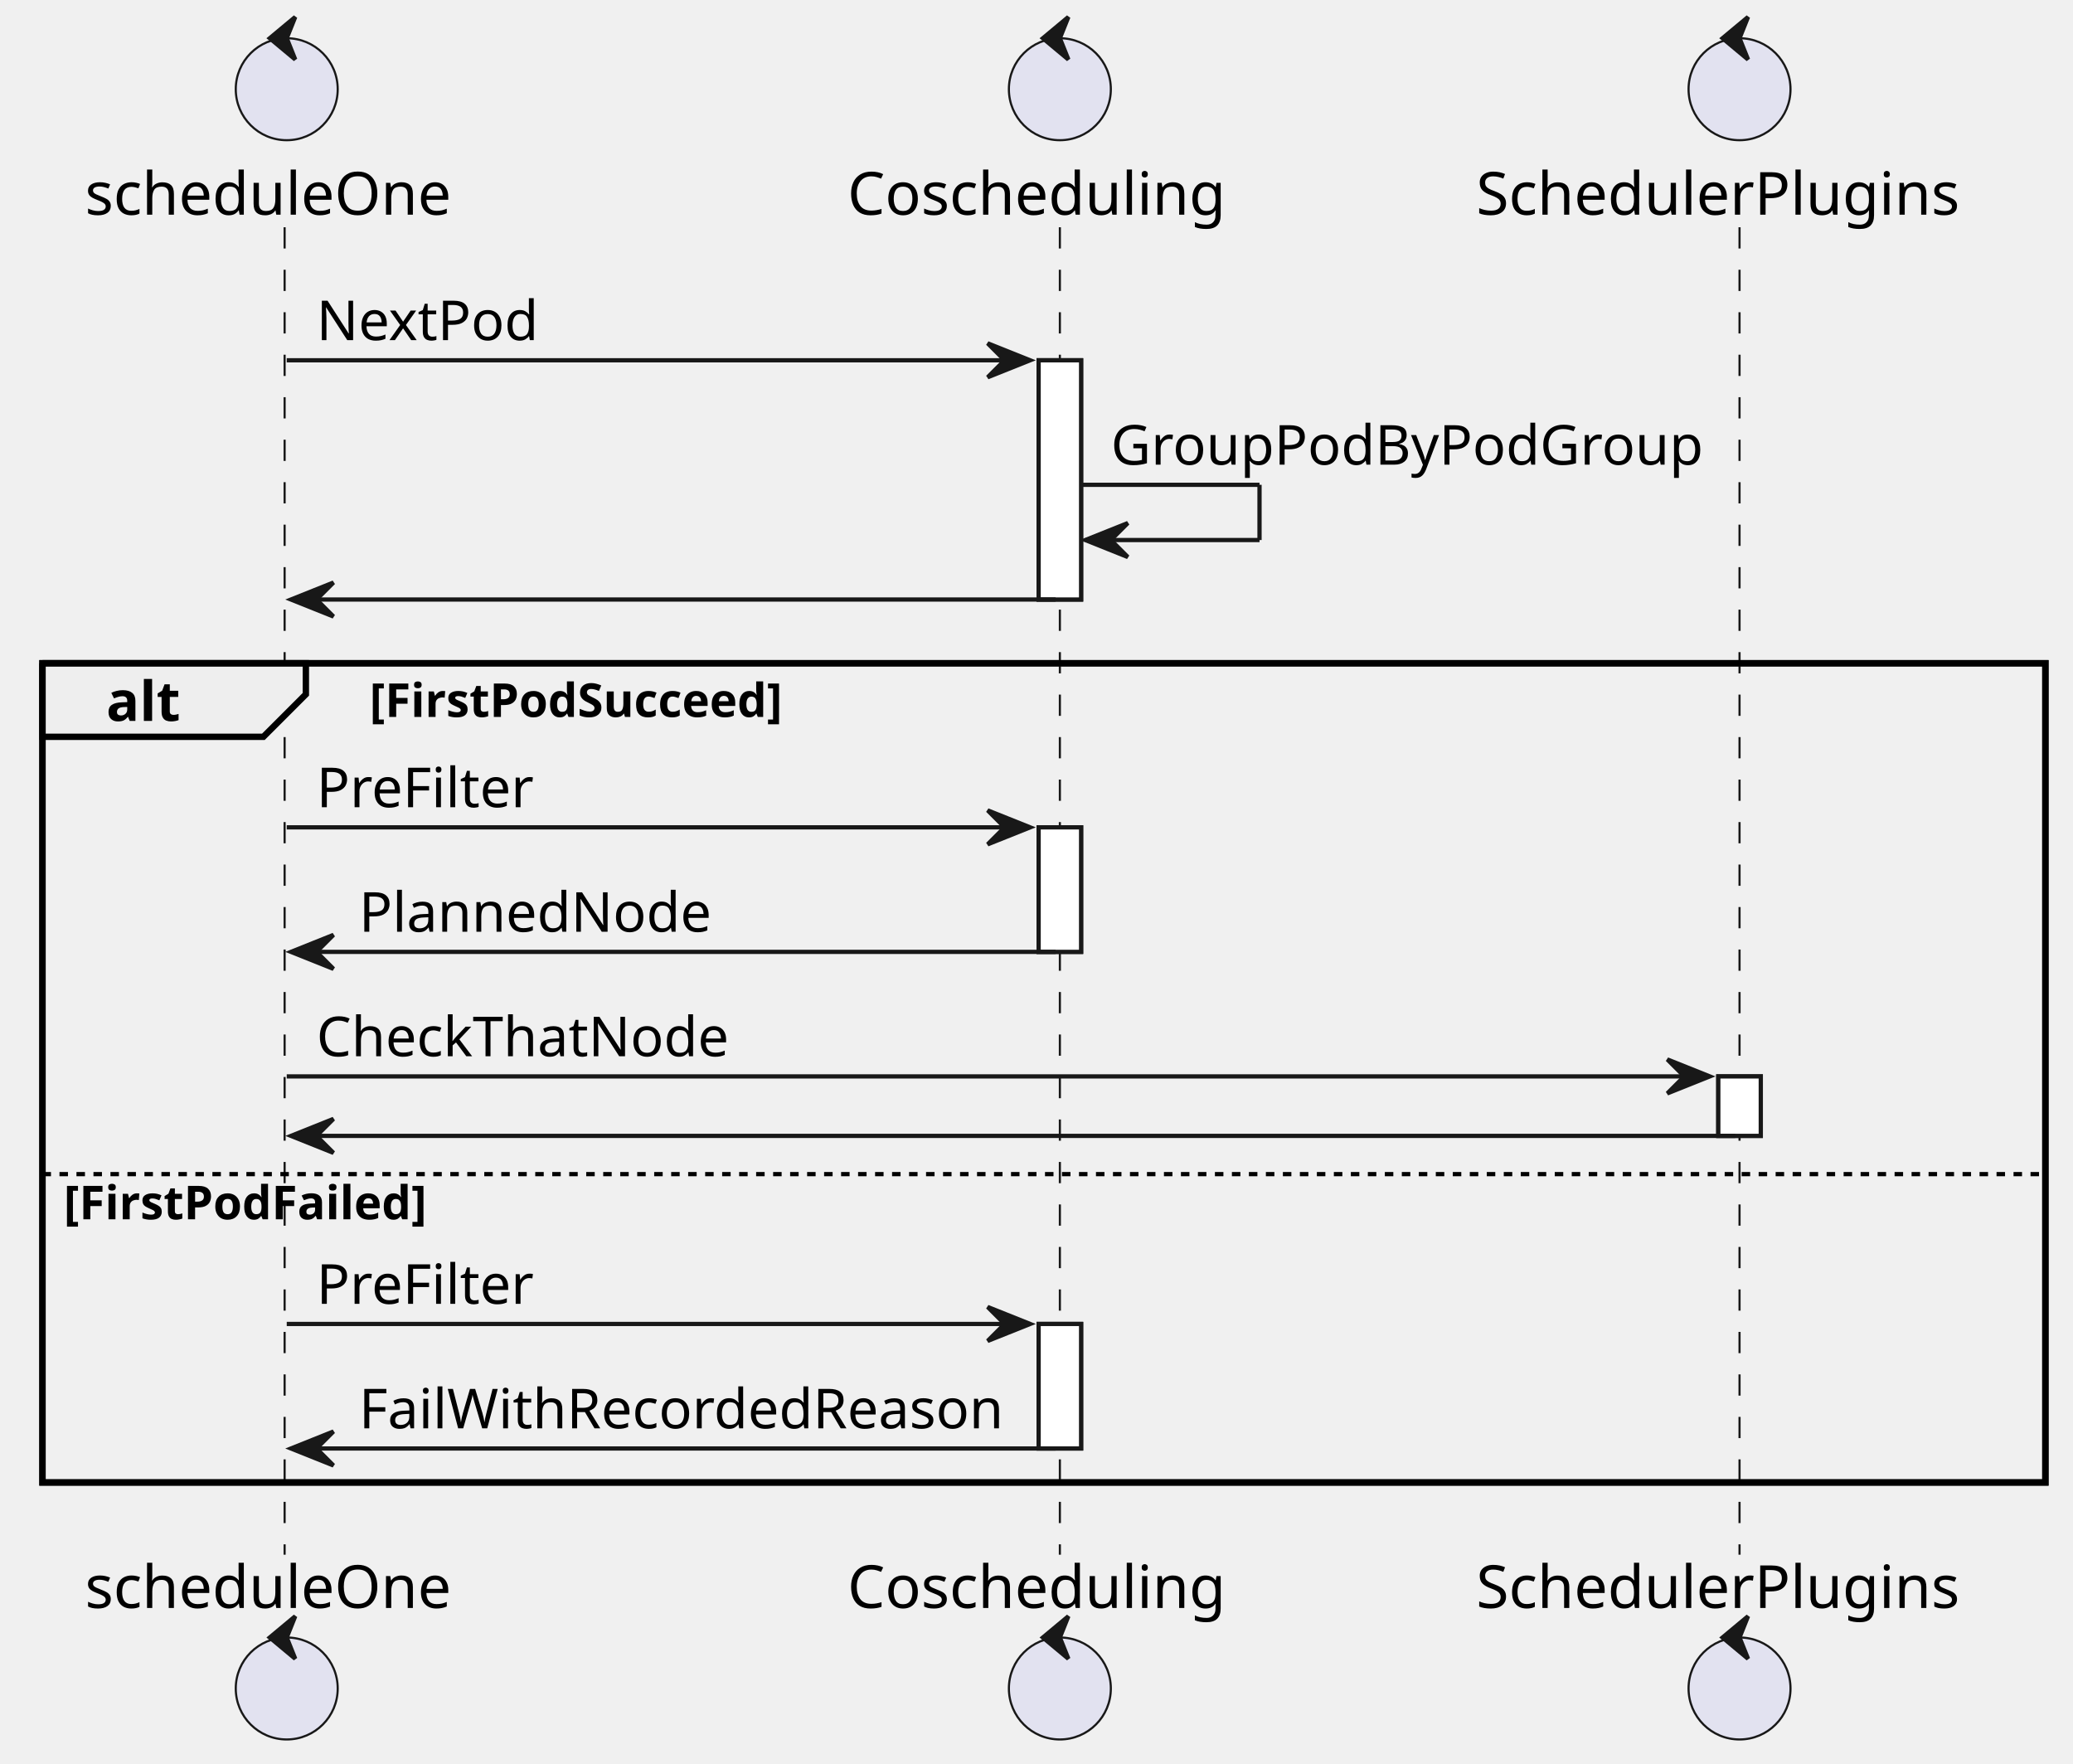
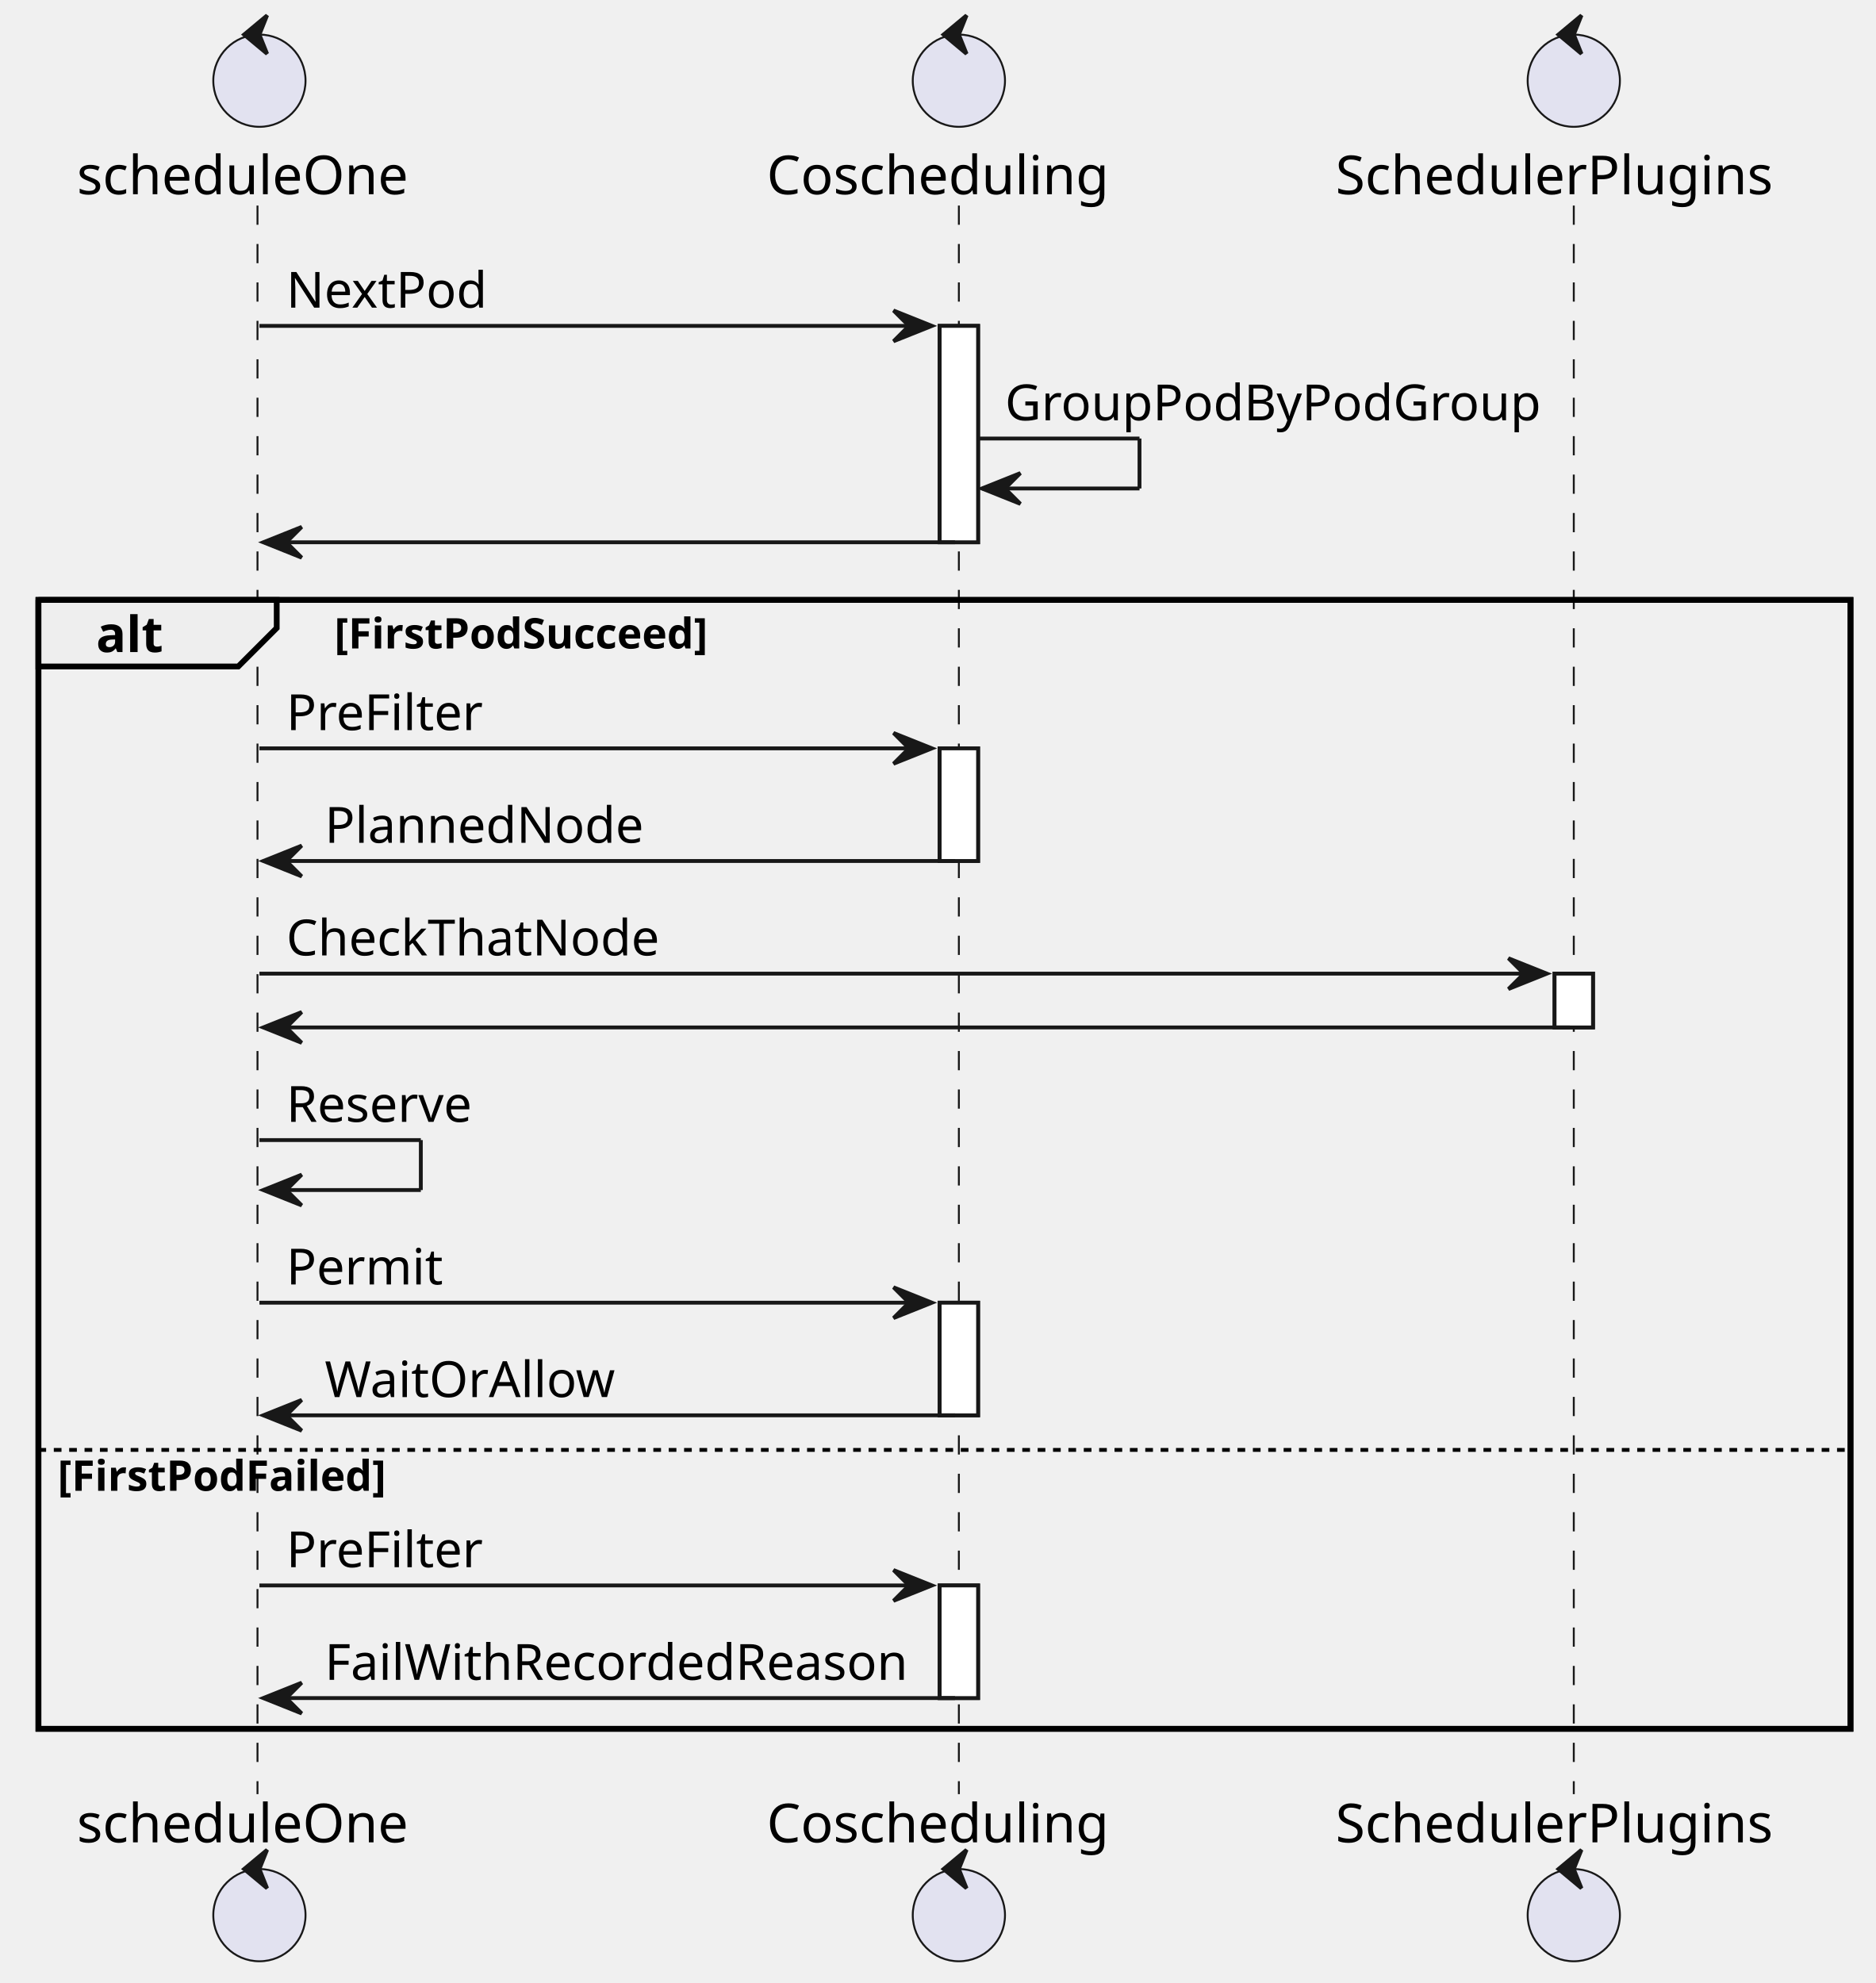
- <svg xmlns="http://www.w3.org/2000/svg" contentStyleType="text/css" height="415px" preserveAspectRatio="none" style="width:488px;height:415px;background:#FFFFFF;" version="1.1" viewBox="0 0 488 415" width="488px" zoomAndPan="magnify">
+ <svg xmlns="http://www.w3.org/2000/svg" contentStyleType="text/css" height="516px" preserveAspectRatio="none" style="width:488px;height:516px;background:#FFFFFF;" version="1.1" viewBox="0 0 488 516" width="488px" zoomAndPan="magnify">
  <defs />
  <g>
    <rect fill="#FFFFFF" height="56.31" style="stroke:#181818;stroke-width:1.0;" width="10" x="244.5" y="84.799" />
    <rect fill="#FFFFFF" height="29.311" style="stroke:#181818;stroke-width:1.0;" width="10" x="244.5" y="194.731" />
-     <rect fill="#FFFFFF" height="29.311" style="stroke:#181818;stroke-width:1.0;" width="10" x="244.5" y="311.617" />
+     <rect fill="#FFFFFF" height="29.311" style="stroke:#181818;stroke-width:1.0;" width="10" x="244.5" y="338.973" />
+     <rect fill="#FFFFFF" height="29.311" style="stroke:#181818;stroke-width:1.0;" width="10" x="244.5" y="412.549" />
    <rect fill="#FFFFFF" height="14" style="stroke:#181818;stroke-width:1.0;" width="10" x="404.5" y="253.352" />
-     <rect fill="none" height="192.818" style="stroke:#000000;stroke-width:1.5;" width="471.5" x="10" y="156.109" />
-     <line style="stroke:#181818;stroke-width:0.5;stroke-dasharray:5.0,5.0;" x1="67" x2="67" y1="53.488" y2="365.928" />
-     <line style="stroke:#181818;stroke-width:0.5;stroke-dasharray:5.0,5.0;" x1="249.5" x2="249.5" y1="53.488" y2="365.928" />
-     <line style="stroke:#181818;stroke-width:0.5;stroke-dasharray:5.0,5.0;" x1="409.5" x2="409.5" y1="53.488" y2="365.928" />
+     <rect fill="none" height="293.75" style="stroke:#000000;stroke-width:1.5;" width="471.5" x="10" y="156.109" />
+     <line style="stroke:#181818;stroke-width:0.5;stroke-dasharray:5.0,5.0;" x1="67" x2="67" y1="53.488" y2="466.859" />
+     <line style="stroke:#181818;stroke-width:0.5;stroke-dasharray:5.0,5.0;" x1="249.5" x2="249.5" y1="53.488" y2="466.859" />
+     <line style="stroke:#181818;stroke-width:0.5;stroke-dasharray:5.0,5.0;" x1="409.5" x2="409.5" y1="53.488" y2="466.859" />
    <text fill="#000000" font-family="sans-serif" font-size="14" lengthAdjust="spacing" textLength="89" x="20" y="50.535">scheduleOne</text>
    <ellipse cx="67.5" cy="21" fill="#E2E2F0" rx="12" ry="12" style="stroke:#181818;stroke-width:0.5;" />
    <polygon fill="#181818" points="63.5,9,69.5,4,67.5,9,69.5,14,63.5,9" style="stroke:#181818;stroke-width:1.0;" />
-     <text fill="#000000" font-family="sans-serif" font-size="14" lengthAdjust="spacing" textLength="89" x="20" y="378.463">scheduleOne</text>
-     <ellipse cx="67.5" cy="397.416" fill="#E2E2F0" rx="12" ry="12" style="stroke:#181818;stroke-width:0.5;" />
-     <polygon fill="#181818" points="63.5,385.416,69.5,380.416,67.5,385.416,69.5,390.416,63.5,385.416" style="stroke:#181818;stroke-width:1.0;" />
+     <text fill="#000000" font-family="sans-serif" font-size="14" lengthAdjust="spacing" textLength="89" x="20" y="479.394">scheduleOne</text>
+     <ellipse cx="67.5" cy="498.348" fill="#E2E2F0" rx="12" ry="12" style="stroke:#181818;stroke-width:0.5;" />
+     <polygon fill="#181818" points="63.5,486.348,69.5,481.348,67.5,486.348,69.5,491.348,63.5,486.348" style="stroke:#181818;stroke-width:1.0;" />
    <text fill="#000000" font-family="sans-serif" font-size="14" lengthAdjust="spacing" textLength="94" x="199.5" y="50.535">Coscheduling</text>
    <ellipse cx="249.5" cy="21" fill="#E2E2F0" rx="12" ry="12" style="stroke:#181818;stroke-width:0.5;" />
    <polygon fill="#181818" points="245.5,9,251.5,4,249.5,9,251.5,14,245.5,9" style="stroke:#181818;stroke-width:1.0;" />
-     <text fill="#000000" font-family="sans-serif" font-size="14" lengthAdjust="spacing" textLength="94" x="199.5" y="378.463">Coscheduling</text>
-     <ellipse cx="249.5" cy="397.416" fill="#E2E2F0" rx="12" ry="12" style="stroke:#181818;stroke-width:0.5;" />
-     <polygon fill="#181818" points="245.5,385.416,251.5,380.416,249.5,385.416,251.5,390.416,245.5,385.416" style="stroke:#181818;stroke-width:1.0;" />
+     <text fill="#000000" font-family="sans-serif" font-size="14" lengthAdjust="spacing" textLength="94" x="199.5" y="479.394">Coscheduling</text>
+     <ellipse cx="249.5" cy="498.348" fill="#E2E2F0" rx="12" ry="12" style="stroke:#181818;stroke-width:0.5;" />
+     <polygon fill="#181818" points="245.5,486.348,251.5,481.348,249.5,486.348,251.5,491.348,245.5,486.348" style="stroke:#181818;stroke-width:1.0;" />
    <text fill="#000000" font-family="sans-serif" font-size="14" lengthAdjust="spacing" textLength="118" x="347.5" y="50.535">SchedulerPlugins</text>
    <ellipse cx="409.5" cy="21" fill="#E2E2F0" rx="12" ry="12" style="stroke:#181818;stroke-width:0.5;" />
    <polygon fill="#181818" points="405.5,9,411.5,4,409.5,9,411.5,14,405.5,9" style="stroke:#181818;stroke-width:1.0;" />
-     <text fill="#000000" font-family="sans-serif" font-size="14" lengthAdjust="spacing" textLength="118" x="347.5" y="378.463">SchedulerPlugins</text>
-     <ellipse cx="409.5" cy="397.416" fill="#E2E2F0" rx="12" ry="12" style="stroke:#181818;stroke-width:0.5;" />
-     <polygon fill="#181818" points="405.5,385.416,411.5,380.416,409.5,385.416,411.5,390.416,405.5,385.416" style="stroke:#181818;stroke-width:1.0;" />
+     <text fill="#000000" font-family="sans-serif" font-size="14" lengthAdjust="spacing" textLength="118" x="347.5" y="479.394">SchedulerPlugins</text>
+     <ellipse cx="409.5" cy="498.348" fill="#E2E2F0" rx="12" ry="12" style="stroke:#181818;stroke-width:0.5;" />
+     <polygon fill="#181818" points="405.5,486.348,411.5,481.348,409.5,486.348,411.5,491.348,405.5,486.348" style="stroke:#181818;stroke-width:1.0;" />
    <rect fill="#FFFFFF" height="56.31" style="stroke:#181818;stroke-width:1.0;" width="10" x="244.5" y="84.799" />
    <rect fill="#FFFFFF" height="29.311" style="stroke:#181818;stroke-width:1.0;" width="10" x="244.5" y="194.731" />
-     <rect fill="#FFFFFF" height="29.311" style="stroke:#181818;stroke-width:1.0;" width="10" x="244.5" y="311.617" />
+     <rect fill="#FFFFFF" height="29.311" style="stroke:#181818;stroke-width:1.0;" width="10" x="244.5" y="338.973" />
+     <rect fill="#FFFFFF" height="29.311" style="stroke:#181818;stroke-width:1.0;" width="10" x="244.5" y="412.549" />
    <rect fill="#FFFFFF" height="14" style="stroke:#181818;stroke-width:1.0;" width="10" x="404.5" y="253.352" />
    <polygon fill="#181818" points="232.5,80.799,242.5,84.799,232.5,88.799,236.5,84.799" style="stroke:#181818;stroke-width:1.0;" />
    <line style="stroke:#181818;stroke-width:1.0;" x1="67.5" x2="238.5" y1="84.799" y2="84.799" />
    <text fill="#000000" font-family="sans-serif" font-size="13" lengthAdjust="spacing" textLength="53" x="74.5" y="80.057">NextPod</text>
    <line style="stroke:#181818;stroke-width:1.0;" x1="254.5" x2="296.5" y1="114.109" y2="114.109" />
    <line style="stroke:#181818;stroke-width:1.0;" x1="296.5" x2="296.5" y1="114.109" y2="127.109" />
    <line style="stroke:#181818;stroke-width:1.0;" x1="255.5" x2="296.5" y1="127.109" y2="127.109" />
    <polygon fill="#181818" points="265.5,123.109,255.5,127.109,265.5,131.109,261.5,127.109" style="stroke:#181818;stroke-width:1.0;" />
    <text fill="#000000" font-family="sans-serif" font-size="13" lengthAdjust="spacing" textLength="136" x="261.5" y="109.367">GroupPodByPodGroup</text>
    <polygon fill="#181818" points="78.5,137.109,68.5,141.109,78.5,145.109,74.5,141.109" style="stroke:#181818;stroke-width:1.0;" />
    <line style="stroke:#181818;stroke-width:1.0;" x1="72.5" x2="248.5" y1="141.109" y2="141.109" />
    <path d="M10,156.109 L72,156.109 L72,163.42 L62,173.42 L10,173.42 L10,156.109 " fill="#EEEEEE" style="stroke:#000000;stroke-width:1.5;" />
-     <rect fill="none" height="192.818" style="stroke:#000000;stroke-width:1.5;" width="471.5" x="10" y="156.109" />
+     <rect fill="none" height="293.75" style="stroke:#000000;stroke-width:1.5;" width="471.5" x="10" y="156.109" />
    <text fill="#000000" font-family="sans-serif" font-size="13" font-weight="bold" lengthAdjust="spacing" textLength="17" x="25" y="169.678">alt</text>
    <text fill="#000000" font-family="sans-serif" font-size="11" font-weight="bold" lengthAdjust="spacing" textLength="98" x="87" y="168.744">[FirstPodSucceed]</text>
    <polygon fill="#181818" points="232.5,190.731,242.5,194.731,232.5,198.731,236.5,194.731" style="stroke:#181818;stroke-width:1.0;" />
    <line style="stroke:#181818;stroke-width:1.0;" x1="67.5" x2="238.5" y1="194.731" y2="194.731" />
    <text fill="#000000" font-family="sans-serif" font-size="13" lengthAdjust="spacing" textLength="51" x="74.5" y="189.988">PreFilter</text>
    <polygon fill="#181818" points="78.5,220.041,68.5,224.041,78.5,228.041,74.5,224.041" style="stroke:#181818;stroke-width:1.0;" />
    <line style="stroke:#181818;stroke-width:1.0;" x1="72.5" x2="248.5" y1="224.041" y2="224.041" />
    <text fill="#000000" font-family="sans-serif" font-size="13" lengthAdjust="spacing" textLength="82" x="84.5" y="219.299">PlannedNode</text>
    <polygon fill="#181818" points="392.5,249.352,402.5,253.352,392.5,257.352,396.5,253.352" style="stroke:#181818;stroke-width:1.0;" />
    <line style="stroke:#181818;stroke-width:1.0;" x1="67.5" x2="398.5" y1="253.352" y2="253.352" />
    <text fill="#000000" font-family="sans-serif" font-size="13" lengthAdjust="spacing" textLength="100" x="74.5" y="248.609">CheckThatNode</text>
    <polygon fill="#181818" points="78.5,263.352,68.5,267.352,78.5,271.352,74.5,267.352" style="stroke:#181818;stroke-width:1.0;" />
    <line style="stroke:#181818;stroke-width:1.0;" x1="72.5" x2="408.5" y1="267.352" y2="267.352" />
-     <line style="stroke:#000000;stroke-width:1.0;stroke-dasharray:2.0,2.0;" x1="10" x2="481.5" y1="276.352" y2="276.352" />
-     <text fill="#000000" font-family="sans-serif" font-size="11" font-weight="bold" lengthAdjust="spacing" textLength="87" x="15" y="286.986">[FirstPodFailed]</text>
-     <polygon fill="#181818" points="232.5,307.617,242.5,311.617,232.5,315.617,236.5,311.617" style="stroke:#181818;stroke-width:1.0;" />
-     <line style="stroke:#181818;stroke-width:1.0;" x1="67.5" x2="238.5" y1="311.617" y2="311.617" />
-     <text fill="#000000" font-family="sans-serif" font-size="13" lengthAdjust="spacing" textLength="51" x="74.5" y="306.875">PreFilter</text>
-     <polygon fill="#181818" points="78.5,336.928,68.5,340.928,78.5,344.928,74.5,340.928" style="stroke:#181818;stroke-width:1.0;" />
-     <line style="stroke:#181818;stroke-width:1.0;" x1="72.5" x2="248.5" y1="340.928" y2="340.928" />
-     <text fill="#000000" font-family="sans-serif" font-size="13" lengthAdjust="spacing" textLength="153" x="84.5" y="336.185">FailWithRecordedReason</text>
+     <line style="stroke:#181818;stroke-width:1.0;" x1="67.5" x2="109.5" y1="296.662" y2="296.662" />
+     <line style="stroke:#181818;stroke-width:1.0;" x1="109.5" x2="109.5" y1="296.662" y2="309.662" />
+     <line style="stroke:#181818;stroke-width:1.0;" x1="68.5" x2="109.5" y1="309.662" y2="309.662" />
+     <polygon fill="#181818" points="78.5,305.662,68.5,309.662,78.5,313.662,74.5,309.662" style="stroke:#181818;stroke-width:1.0;" />
+     <text fill="#000000" font-family="sans-serif" font-size="13" lengthAdjust="spacing" textLength="48" x="74.5" y="291.92">Reserve</text>
+     <polygon fill="#181818" points="232.5,334.973,242.5,338.973,232.5,342.973,236.5,338.973" style="stroke:#181818;stroke-width:1.0;" />
+     <line style="stroke:#181818;stroke-width:1.0;" x1="67.5" x2="238.5" y1="338.973" y2="338.973" />
+     <text fill="#000000" font-family="sans-serif" font-size="13" lengthAdjust="spacing" textLength="40" x="74.5" y="334.231">Permit</text>
+     <polygon fill="#181818" points="78.5,364.283,68.5,368.283,78.5,372.283,74.5,368.283" style="stroke:#181818;stroke-width:1.0;" />
+     <line style="stroke:#181818;stroke-width:1.0;" x1="72.5" x2="248.5" y1="368.283" y2="368.283" />
+     <text fill="#000000" font-family="sans-serif" font-size="13" lengthAdjust="spacing" textLength="77" x="84.5" y="363.541">WaitOrAllow</text>
+     <line style="stroke:#000000;stroke-width:1.0;stroke-dasharray:2.0,2.0;" x1="10" x2="481.5" y1="377.283" y2="377.283" />
+     <text fill="#000000" font-family="sans-serif" font-size="11" font-weight="bold" lengthAdjust="spacing" textLength="87" x="15" y="387.918">[FirstPodFailed]</text>
+     <polygon fill="#181818" points="232.5,408.549,242.5,412.549,232.5,416.549,236.5,412.549" style="stroke:#181818;stroke-width:1.0;" />
+     <line style="stroke:#181818;stroke-width:1.0;" x1="67.5" x2="238.5" y1="412.549" y2="412.549" />
+     <text fill="#000000" font-family="sans-serif" font-size="13" lengthAdjust="spacing" textLength="51" x="74.5" y="407.807">PreFilter</text>
+     <polygon fill="#181818" points="78.5,437.859,68.5,441.859,78.5,445.859,74.5,441.859" style="stroke:#181818;stroke-width:1.0;" />
+     <line style="stroke:#181818;stroke-width:1.0;" x1="72.5" x2="248.5" y1="441.859" y2="441.859" />
+     <text fill="#000000" font-family="sans-serif" font-size="13" lengthAdjust="spacing" textLength="153" x="84.5" y="437.117">FailWithRecordedReason</text>
  </g>
</svg>
